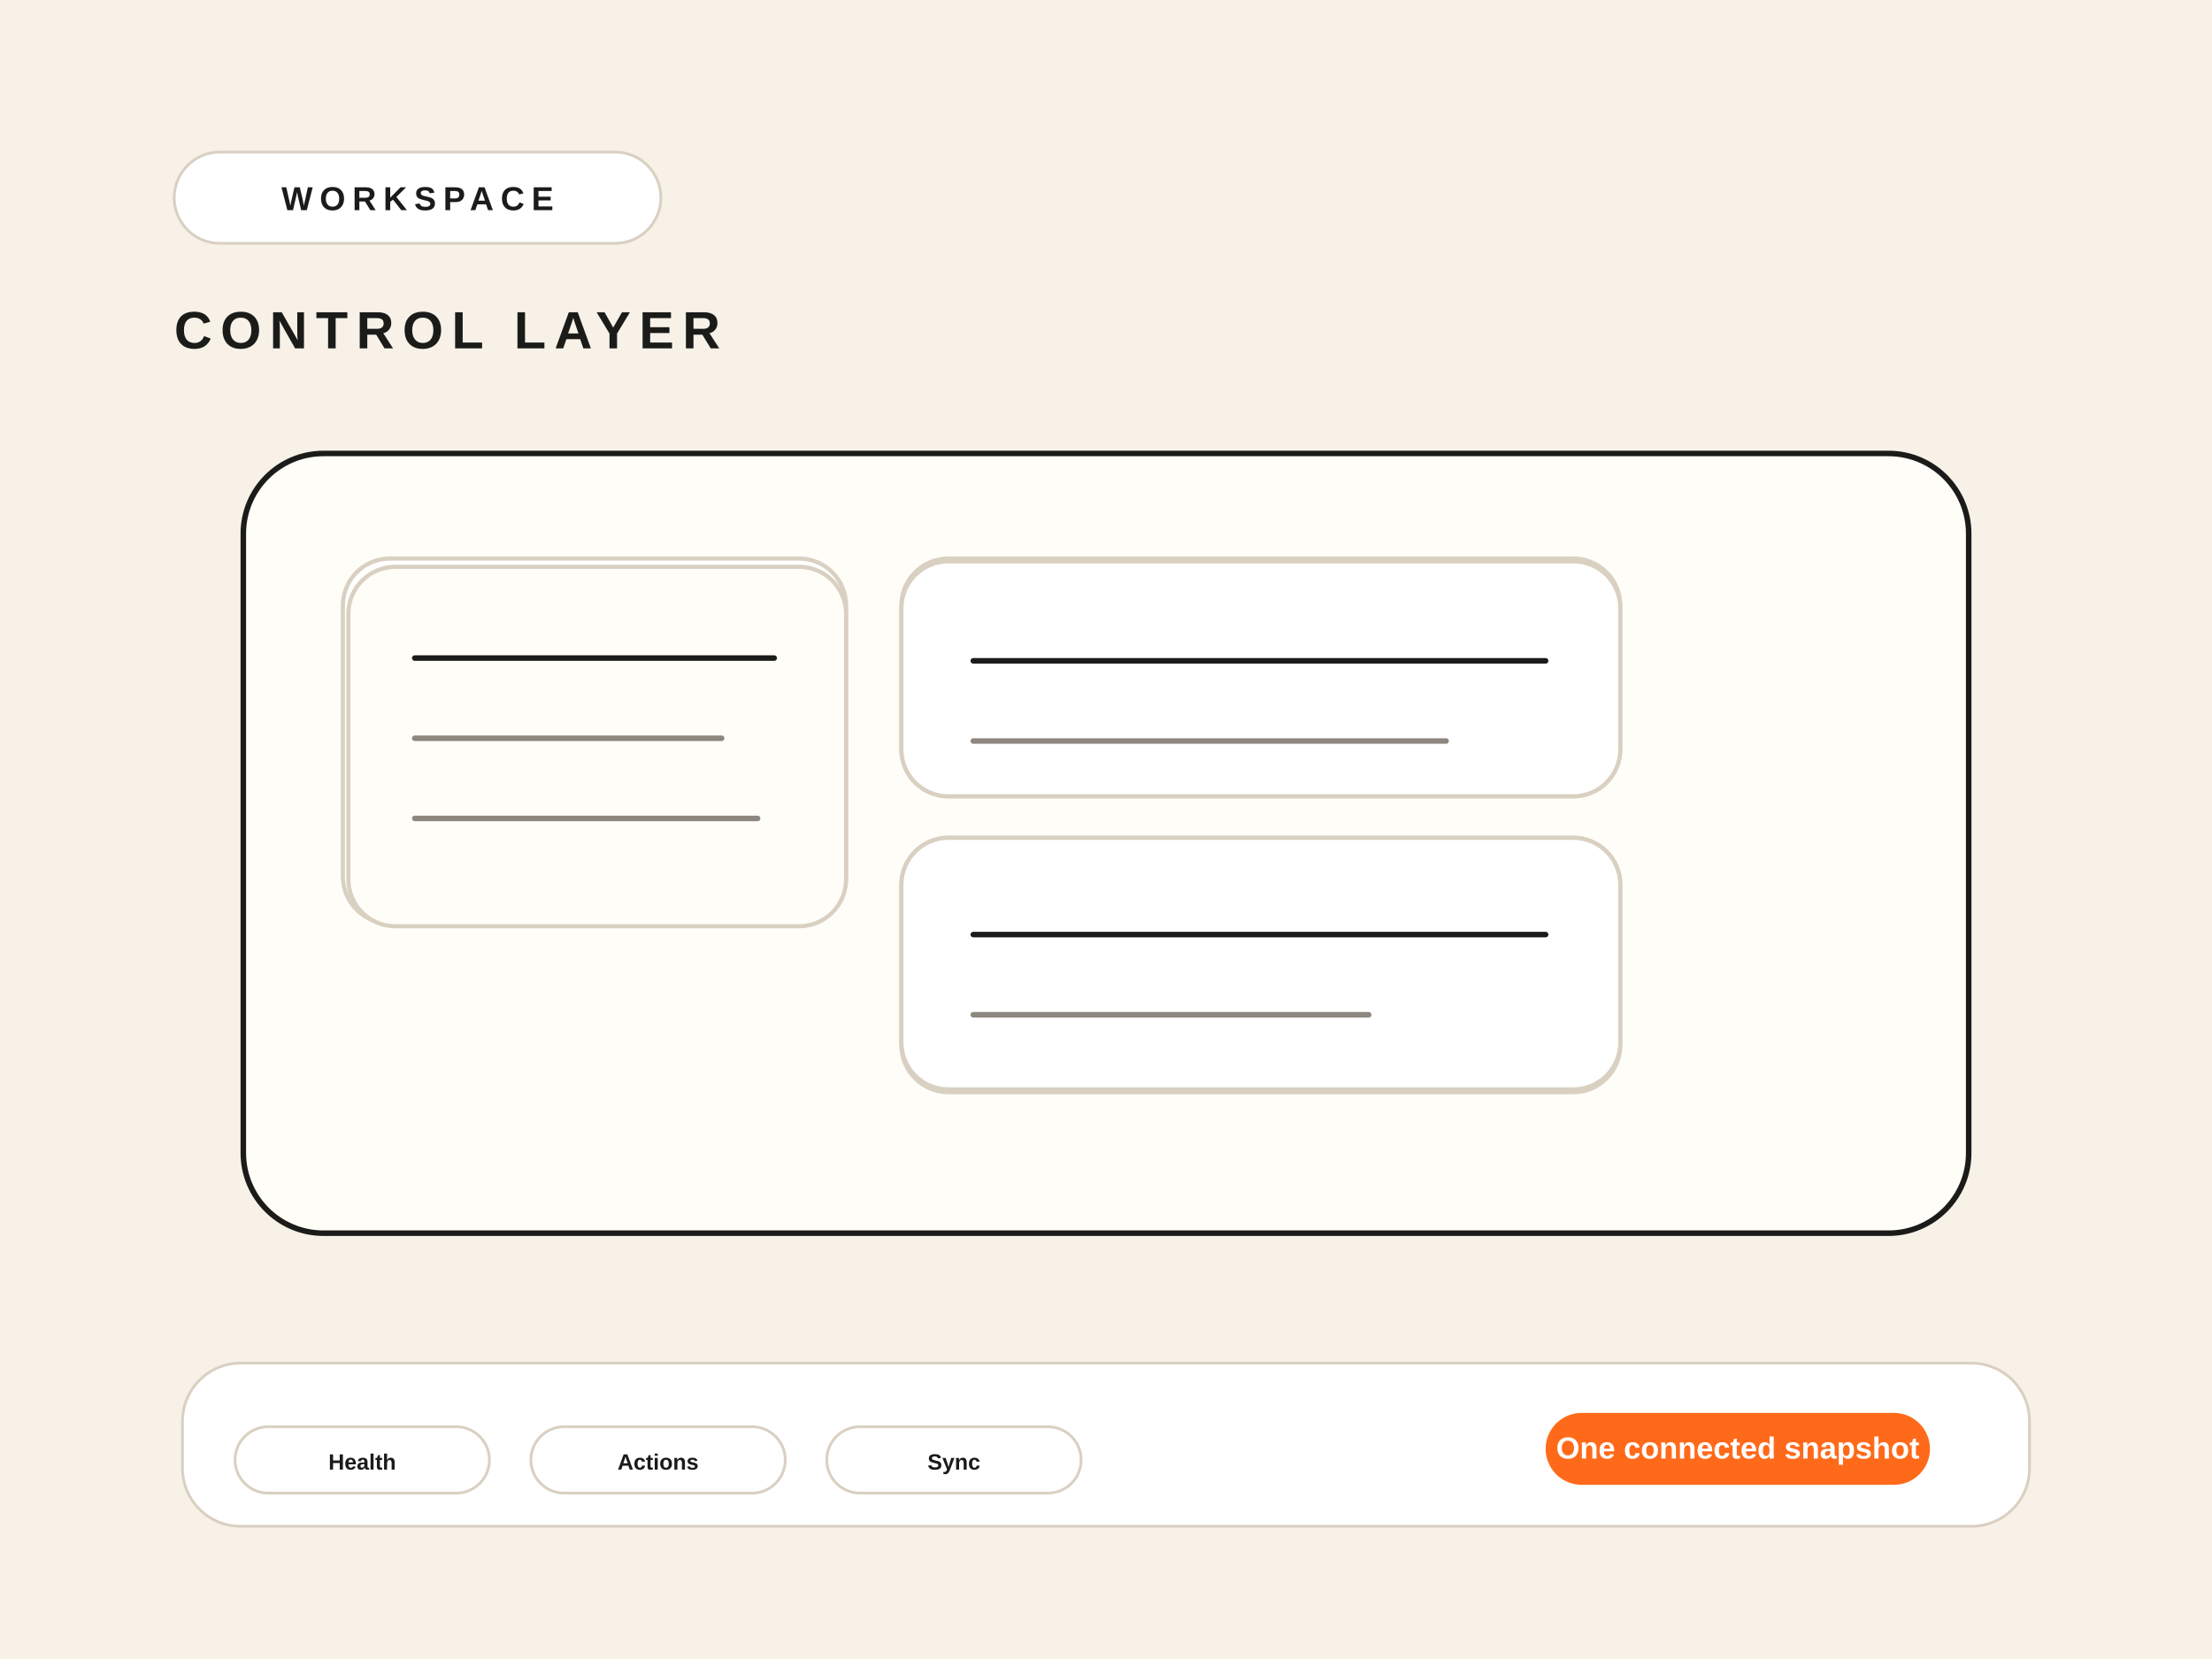
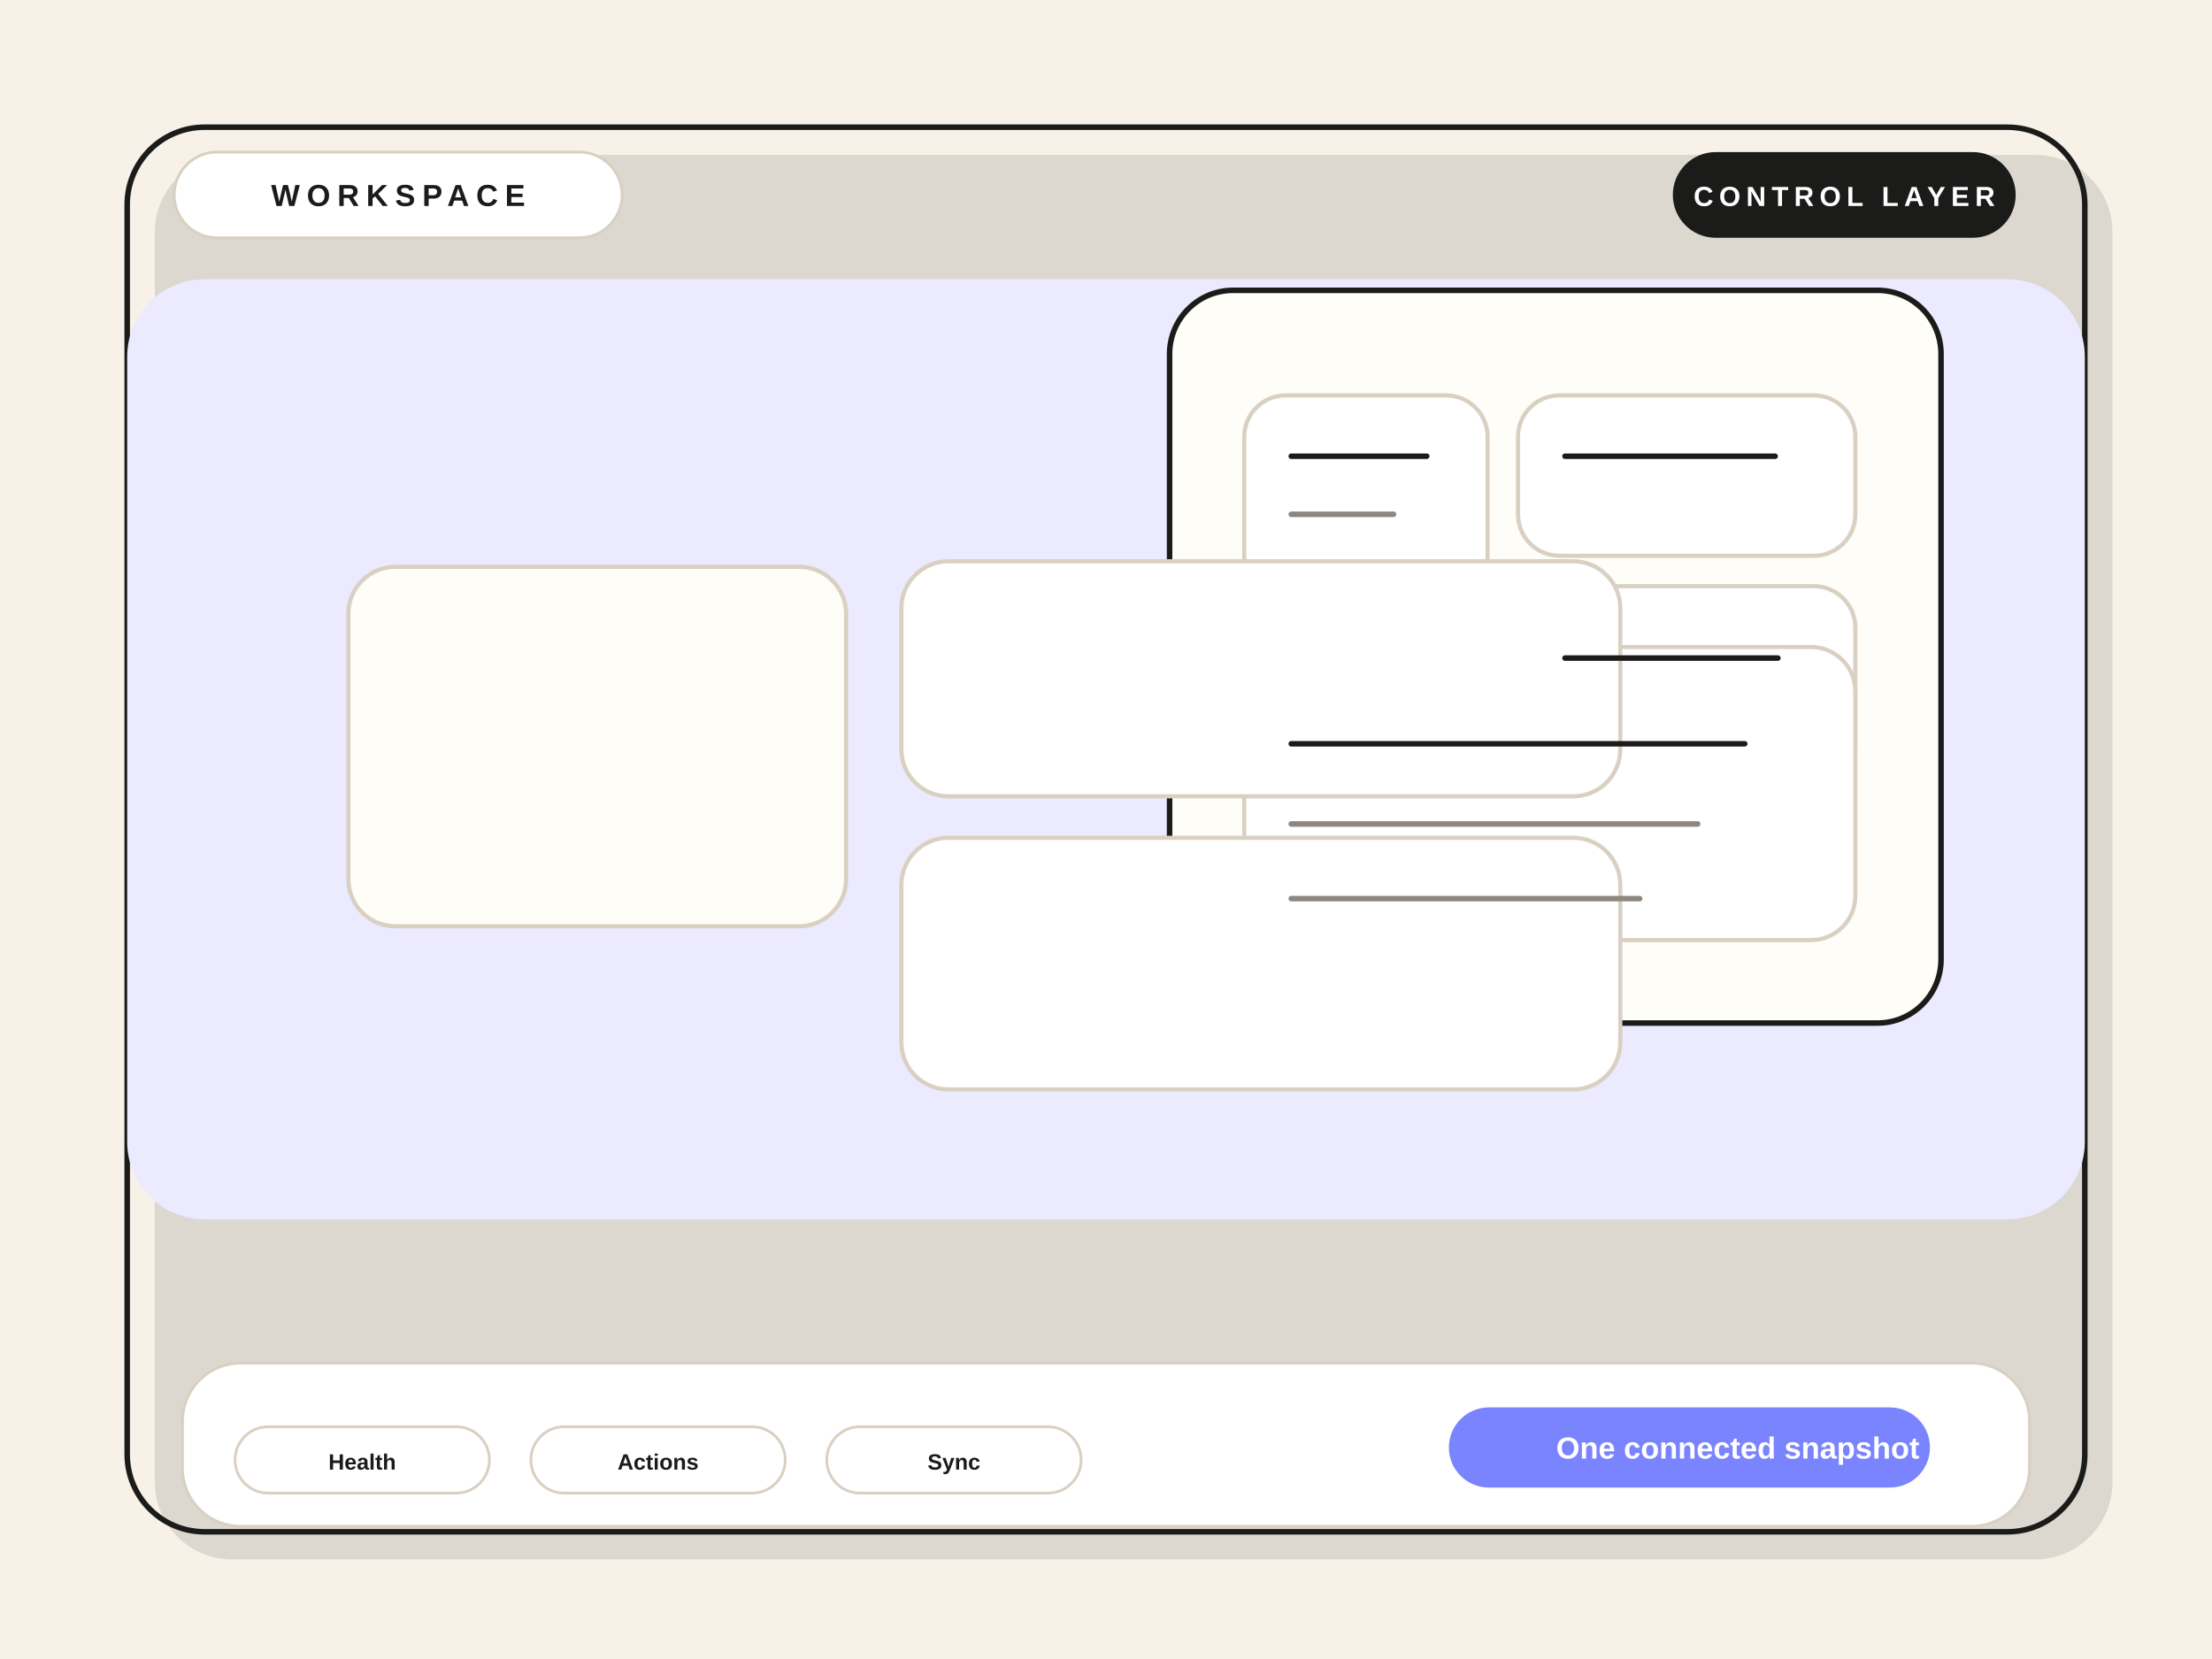
<svg xmlns="http://www.w3.org/2000/svg" width="1600" height="1200" viewBox="0 0 1600 1200" fill="none">
  <rect width="1600" height="1200" fill="#f7f1e7" />
-   <rect x="126" y="110" width="352" height="66" rx="33" fill="#ffffff" stroke="#d9d0c2" stroke-width="2" />
-   <text x="302" y="152" text-anchor="middle" font-family="Arial, sans-serif" font-size="24" font-weight="700" letter-spacing="5" fill="#1b1c1a">
+   <rect x="92" y="92" width="1416" height="1016" rx="56" fill="#f7f1e7" stroke="#1b1c1a" stroke-width="4" />
+   <rect x="112" y="112" width="1416" height="1016" rx="56" fill="rgba(27,28,26,0.12)" />
+   <rect x="126" y="110" width="324" height="62" rx="31" fill="#ffffff" stroke="#d9d0c2" stroke-width="2" />
+   <text x="288" y="149" text-anchor="middle" font-family="Arial, sans-serif" font-size="22" font-weight="700" letter-spacing="5" fill="#1b1c1a">
      WORKSPACE
    </text>
-   <text x="126" y="252" font-family="Arial, sans-serif" font-size="38" font-weight="700" letter-spacing="6" fill="#1b1c1a">
+   <rect x="1210" y="110" width="248" height="62" rx="31" fill="#1b1c1a" />
+   <text x="1334" y="149" text-anchor="middle" font-family="Arial, sans-serif" font-size="20" font-weight="700" letter-spacing="4" fill="#ffffff">
      CONTROL LAYER
    </text>
-   <rect x="176" y="328" width="1248" height="564" rx="58" fill="#fffdf8" stroke="#1b1c1a" stroke-width="4" />
-   <rect x="248" y="404" width="364" height="264" rx="34" fill="#ffffff" stroke="#d9d0c2" stroke-width="3" />
-   <rect x="652" y="404" width="520" height="172" rx="34" fill="#ffffff" stroke="#d9d0c2" stroke-width="3" />
-   <rect x="652" y="606" width="520" height="184" rx="34" fill="#ffffff" stroke="#d9d0c2" stroke-width="3" />
+   <text x="148" y="300" font-family="Arial, sans-serif" font-size="86" font-weight="800" letter-spacing="-2" fill="#1b1c1a">
+         Run
+       </text>
+   <text x="148" y="400" font-family="Arial, sans-serif" font-size="86" font-weight="800" letter-spacing="-2" fill="#1b1c1a">
+         the
+       </text>
+   <text x="148" y="500" font-family="Arial, sans-serif" font-size="86" font-weight="800" letter-spacing="-2" fill="#1b1c1a">
+         company
+       </text>
+   <text x="148" y="632" font-family="Arial, sans-serif" font-size="26" font-weight="700" letter-spacing="4" fill="#4c54c8">
+     FOUNDER SYSTEMS • PREMIUM TOOL
+   </text>
+   <text x="148" y="676" font-family="Arial, sans-serif" font-size="28" font-weight="500" fill="#1b1c1a">
+     Designed to look priced, not placeholder.
+   </text>
+   <rect x="92" y="202" width="1416" height="680" rx="56" fill="#ebeaff" />
+   <rect x="846" y="210" width="558" height="530" rx="46" fill="#fffdf8" stroke="#1b1c1a" stroke-width="4" />
+   <rect x="900" y="286" width="176" height="150" rx="30" fill="#ffffff" stroke="#d9d0c2" stroke-width="3" />
+   <rect x="1098" y="286" width="244" height="116" rx="30" fill="#ffffff" stroke="#d9d0c2" stroke-width="3" />
+   <rect x="1098" y="424" width="244" height="146" rx="30" fill="#ffffff" stroke="#d9d0c2" stroke-width="3" />
+   <rect x="900" y="468" width="442" height="212" rx="32" fill="#ffffff" stroke="#d9d0c2" stroke-width="3" />
  <rect x="652" y="406" width="520" height="170" rx="34" fill="#ffffff" stroke="#d9d0c2" stroke-width="3" />
  <rect x="652" y="606" width="520" height="182" rx="34" fill="#ffffff" stroke="#d9d0c2" stroke-width="3" />
  <rect x="252" y="410" width="360" height="260" rx="34" fill="#fffdf8" stroke="#d9d0c2" stroke-width="3" />
-   <path d="M 300 476 L 560 476" stroke="#1b1c1a" stroke-width="4" stroke-linecap="round" />
-   <path d="M 300 534 L 522 534" stroke="#8d877f" stroke-width="4" stroke-linecap="round" />
-   <path d="M 300 592 L 548 592" stroke="#8d877f" stroke-width="4" stroke-linecap="round" />
-   <path d="M 704 478 L 1118 478" stroke="#1b1c1a" stroke-width="4" stroke-linecap="round" />
-   <path d="M 704 536 L 1046 536" stroke="#8d877f" stroke-width="4" stroke-linecap="round" />
-   <path d="M 704 676 L 1118 676" stroke="#1b1c1a" stroke-width="4" stroke-linecap="round" />
-   <path d="M 704 734 L 990 734" stroke="#8d877f" stroke-width="4" stroke-linecap="round" />
+   <path d="M 934 330 L 1032 330" stroke="#1b1c1a" stroke-width="4" stroke-linecap="round" />
+   <path d="M 934 372 L 1008 372" stroke="#8d877f" stroke-width="4" stroke-linecap="round" />
+   <path d="M 1132 330 L 1284 330" stroke="#1b1c1a" stroke-width="4" stroke-linecap="round" />
+   <path d="M 1132 476 L 1286 476" stroke="#1b1c1a" stroke-width="4" stroke-linecap="round" />
+   <path d="M 934 538 L 1262 538" stroke="#1b1c1a" stroke-width="4" stroke-linecap="round" />
+   <path d="M 934 596 L 1228 596" stroke="#8d877f" stroke-width="4" stroke-linecap="round" />
+   <path d="M 934 650 L 1186 650" stroke="#8d877f" stroke-width="4" stroke-linecap="round" />
  <rect x="132" y="986" width="1336" height="118" rx="42" fill="#ffffff" stroke="#d9d0c2" stroke-width="2" />
  <rect x="170" y="1032" width="184" height="48" rx="24" fill="#ffffff" stroke="#d9d0c2" stroke-width="2" />
  <text x="262" y="1063" text-anchor="middle" font-family="Arial, sans-serif" font-size="16" font-weight="700" fill="#1b1c1a">
      Health
    </text>
  <rect x="384" y="1032" width="184" height="48" rx="24" fill="#ffffff" stroke="#d9d0c2" stroke-width="2" />
  <text x="476" y="1063" text-anchor="middle" font-family="Arial, sans-serif" font-size="16" font-weight="700" fill="#1b1c1a">
      Actions
    </text>
  <rect x="598" y="1032" width="184" height="48" rx="24" fill="#ffffff" stroke="#d9d0c2" stroke-width="2" />
  <text x="690" y="1063" text-anchor="middle" font-family="Arial, sans-serif" font-size="16" font-weight="700" fill="#1b1c1a">
      Sync
    </text>
-   <rect x="1118" y="1022" width="278" height="52" rx="26" fill="#ff6a1a" />
+   <rect x="1048" y="1018" width="348" height="58" rx="29" fill="#7b84ff" />
  <text x="1257" y="1055" text-anchor="middle" font-family="Arial, sans-serif" font-size="22" font-weight="700" fill="#ffffff">
      One connected snapshot
    </text>
</svg>
